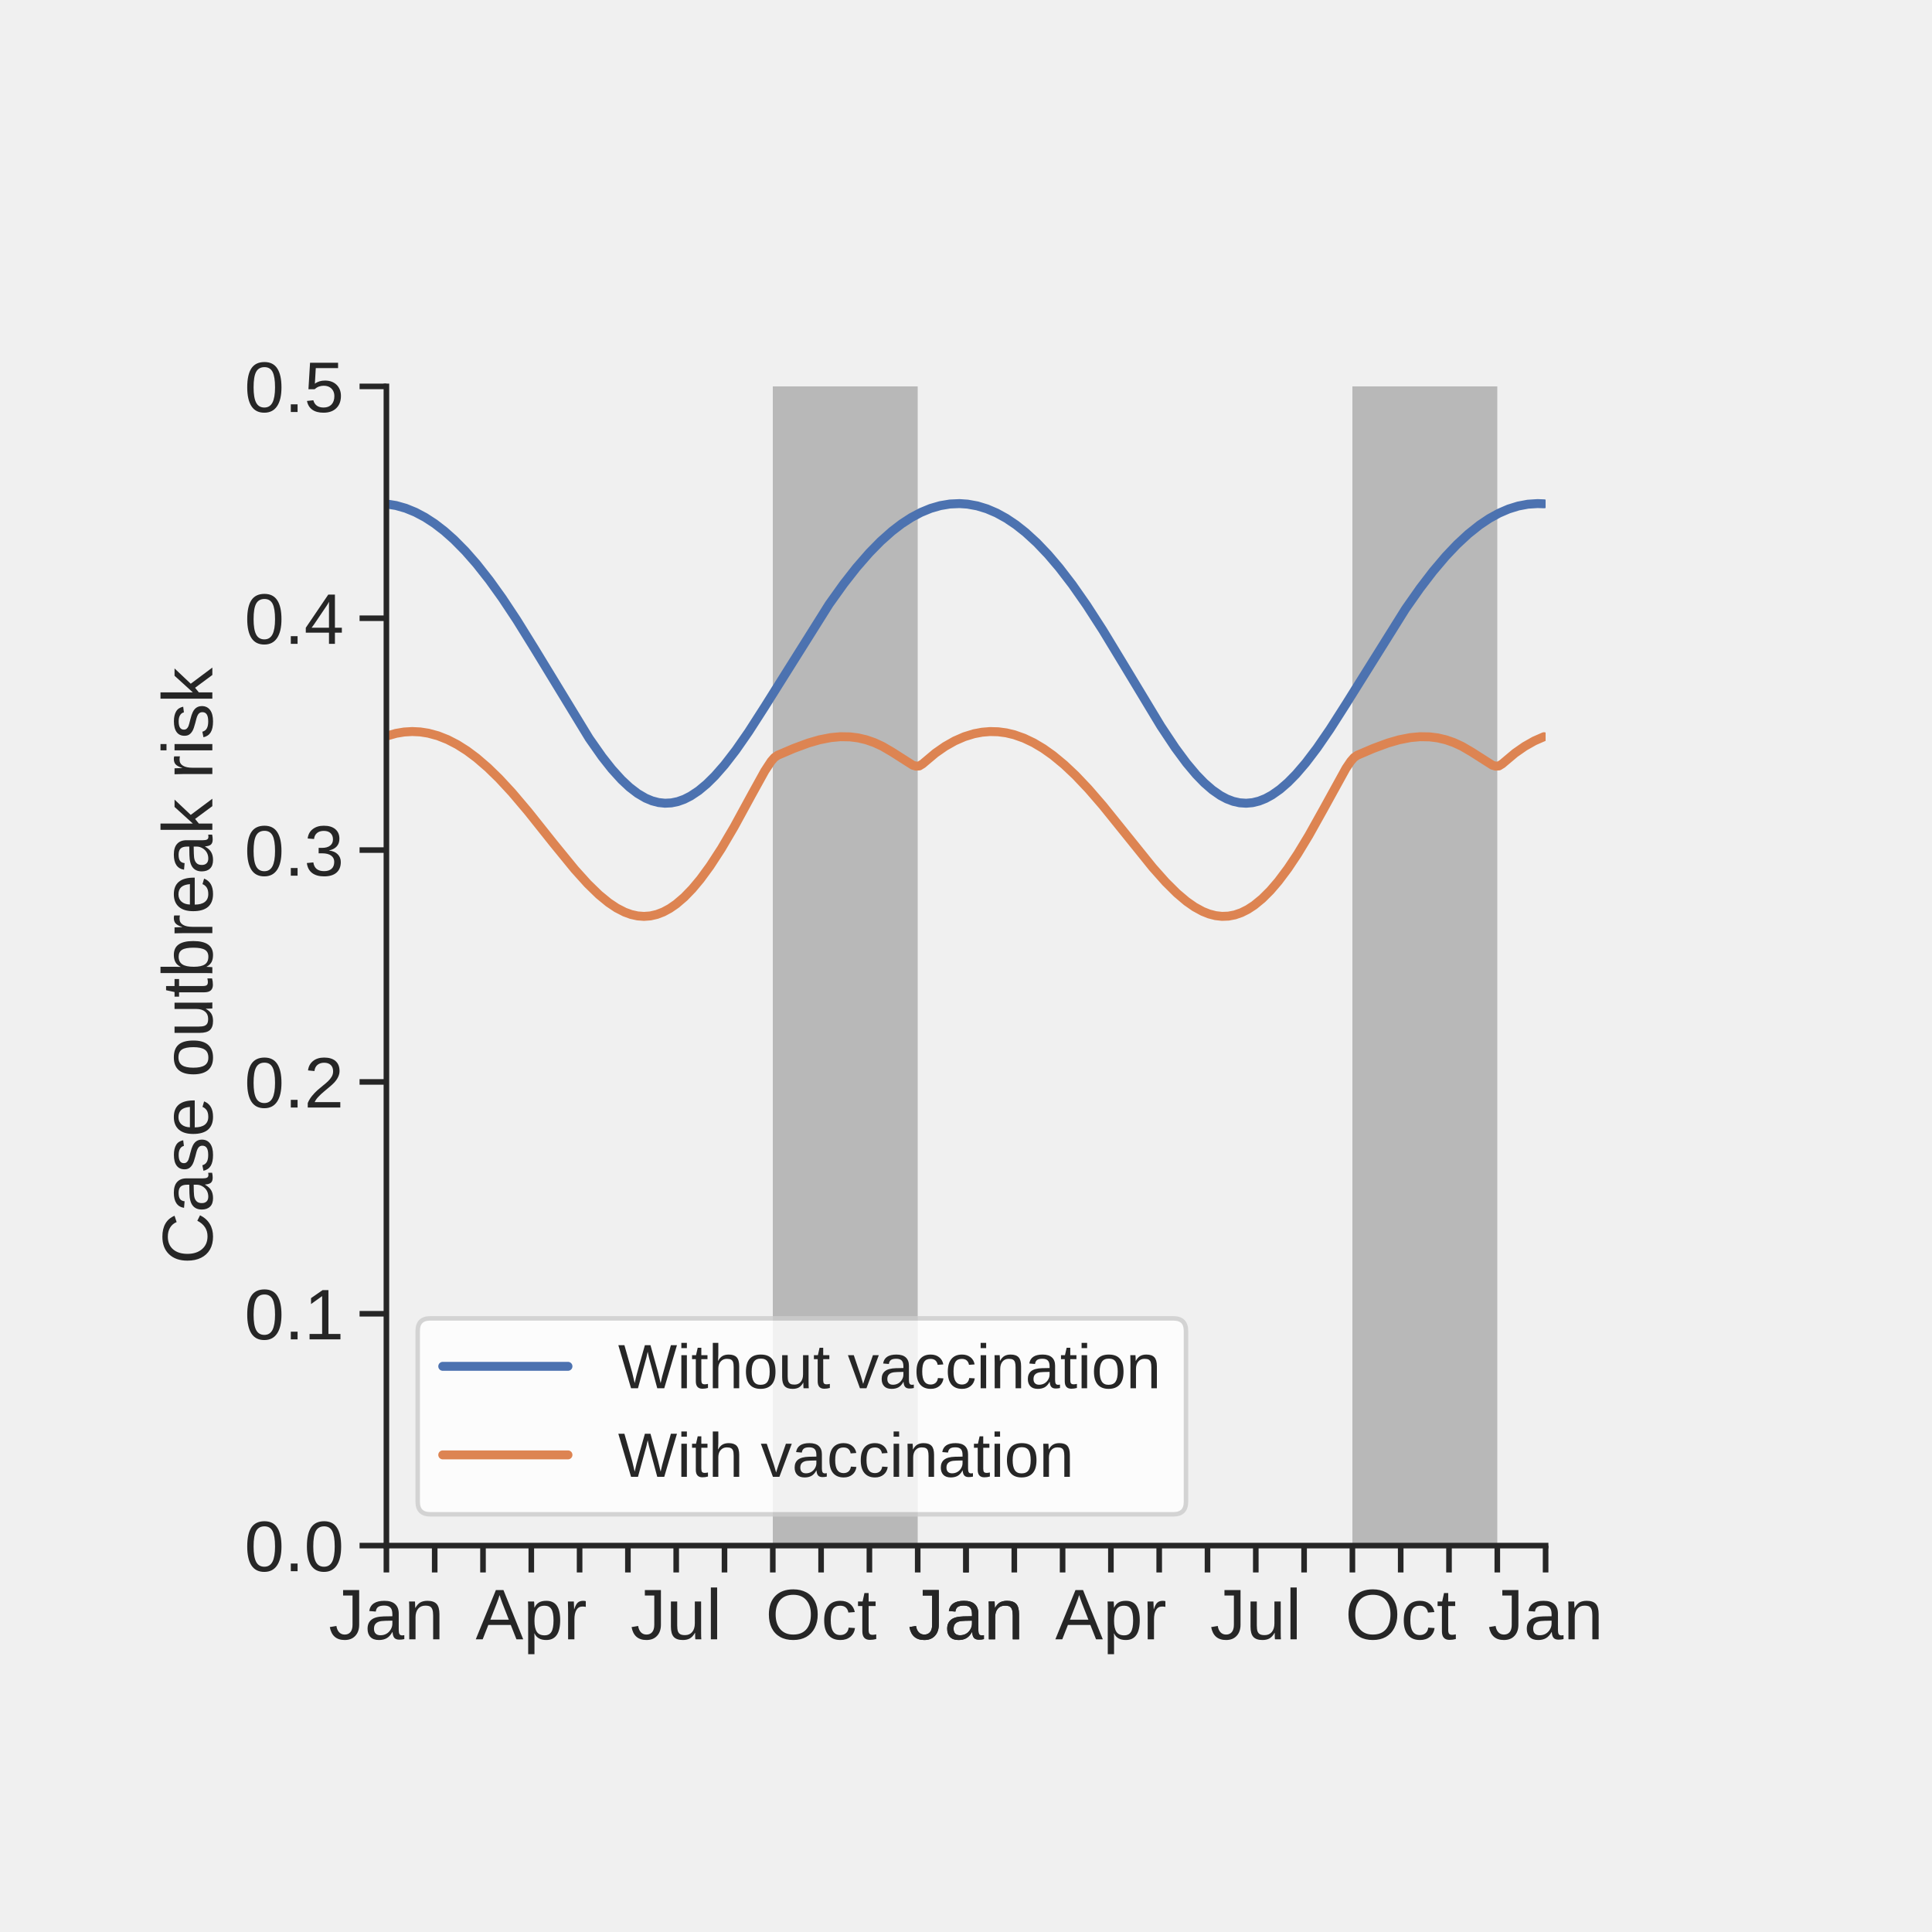
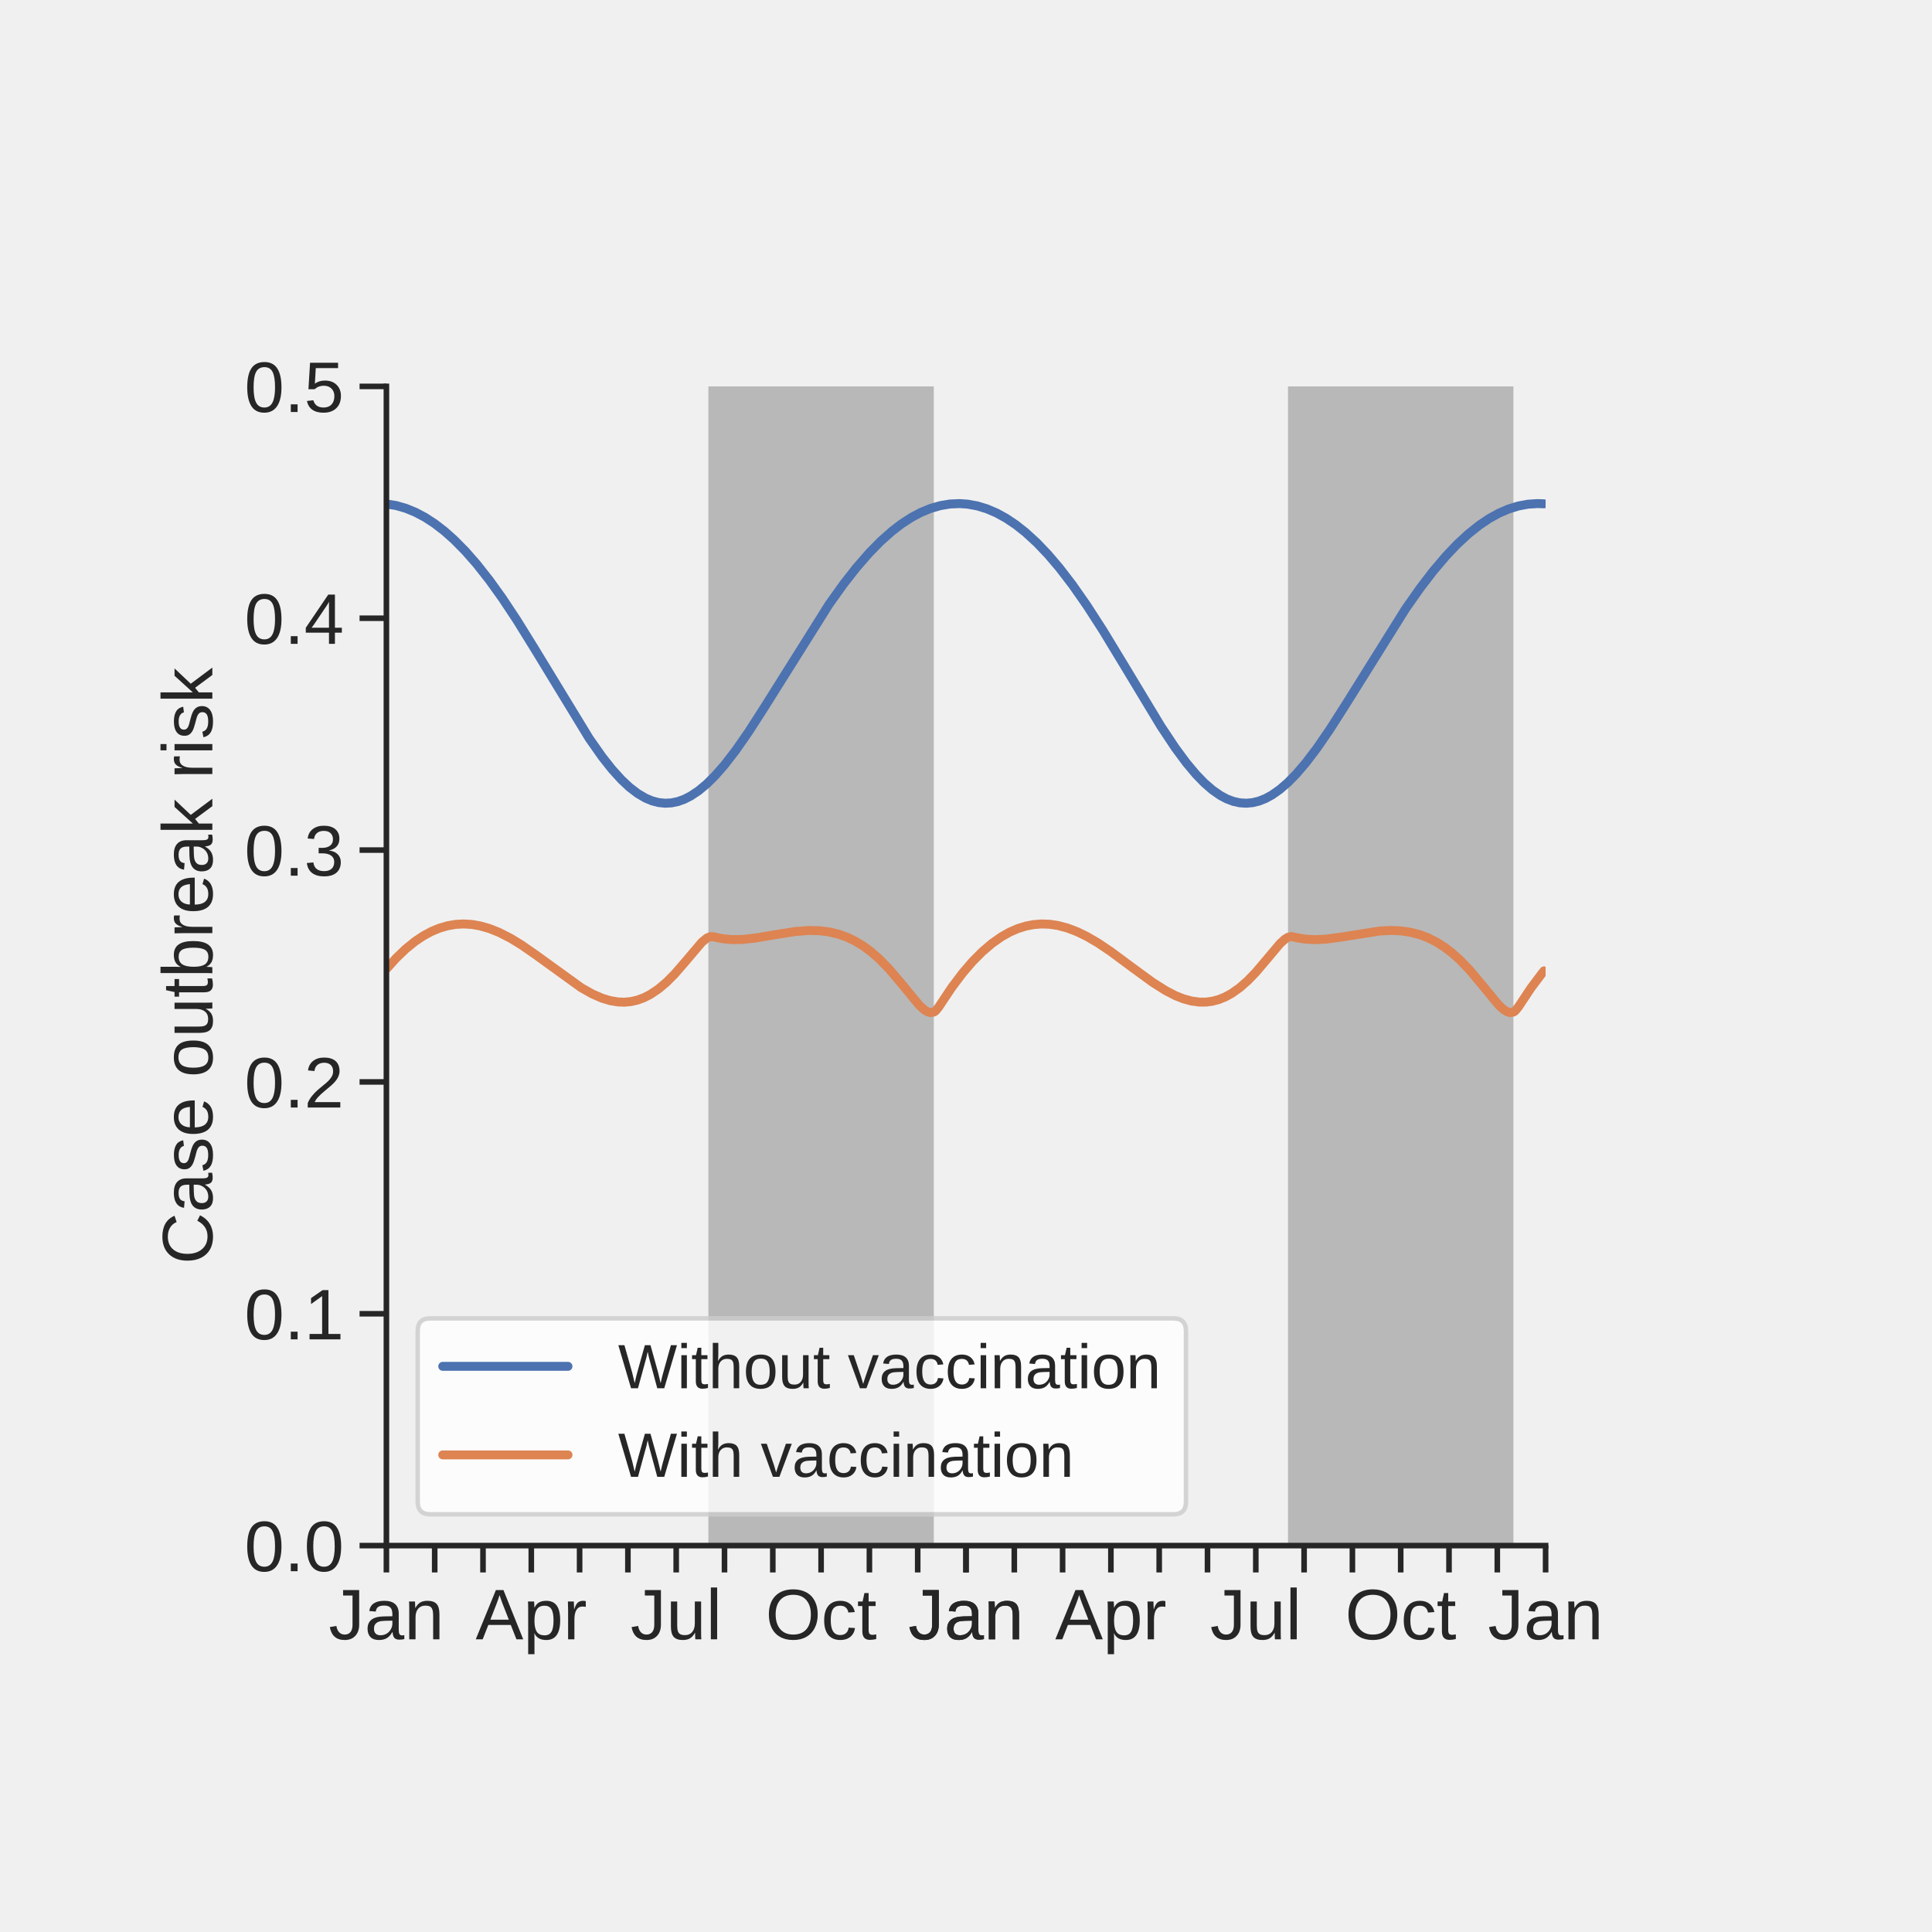
<svg xmlns="http://www.w3.org/2000/svg" xmlns:xlink="http://www.w3.org/1999/xlink" width="432pt" height="432pt" viewBox="0 0 432 432" version="1.1">
  <defs>
    <style type="text/css">*{stroke-linejoin: round; stroke-linecap: butt}</style>
  </defs>
  <g id="figure_1">
    <g id="patch_1">
      <path d="M 0 432  L 432 432  L 432 0  L 0 0  L 0 432  z " style="fill: none" />
    </g>
    <g id="axes_1">
      <g id="patch_2">
        <path d="M 86.4 345.6  L 345.6 345.6  L 345.6 86.4  L 86.4 86.4  L 86.4 345.6  z " style="fill: none" />
      </g>
      <g id="matplotlib.axis_1">
        <g id="xtick_1">
          <g id="line2d_1">
            <defs>
-               <path id="m9ab59acb07" d="M 0 0  L 0 6  " style="stroke: #262626; stroke-width: 1.25" />
+               <path id="ma17d8e1b5a" d="M 0 0  L 0 6  " style="stroke: #262626; stroke-width: 1.25" />
            </defs>
            <g>
-               <use xlink:href="#m9ab59acb07" x="86.4" y="345.6" style="fill: #262626; stroke: #262626; stroke-width: 1.25" />
+               <use xlink:href="#ma17d8e1b5a" x="86.4" y="345.6" style="fill: #262626; stroke: #262626; stroke-width: 1.25" />
            </g>
          </g>
          <g id="text_1">
            <text style="fill: #262626; font: 16px 'Arial', 'DejaVu Sans', 'Liberation Sans', 'Bitstream Vera Sans', sans-serif; text-anchor: middle" x="86.4" y="366.553" transform="rotate(-0 86.4 366.5525)">Jan</text>
          </g>
        </g>
        <g id="xtick_2">
          <g id="line2d_2">
            <g>
-               <use xlink:href="#m9ab59acb07" x="97.2" y="345.6" style="fill: #262626; stroke: #262626; stroke-width: 1.25" />
+               <use xlink:href="#ma17d8e1b5a" x="97.2" y="345.6" style="fill: #262626; stroke: #262626; stroke-width: 1.25" />
            </g>
          </g>
        </g>
        <g id="xtick_3">
          <g id="line2d_3">
            <g>
-               <use xlink:href="#m9ab59acb07" x="108" y="345.6" style="fill: #262626; stroke: #262626; stroke-width: 1.25" />
+               <use xlink:href="#ma17d8e1b5a" x="108" y="345.6" style="fill: #262626; stroke: #262626; stroke-width: 1.25" />
            </g>
          </g>
        </g>
        <g id="xtick_4">
          <g id="line2d_4">
            <g>
-               <use xlink:href="#m9ab59acb07" x="118.8" y="345.6" style="fill: #262626; stroke: #262626; stroke-width: 1.25" />
+               <use xlink:href="#ma17d8e1b5a" x="118.8" y="345.6" style="fill: #262626; stroke: #262626; stroke-width: 1.25" />
            </g>
          </g>
          <g id="text_2">
            <text style="fill: #262626; font: 16px 'Arial', 'DejaVu Sans', 'Liberation Sans', 'Bitstream Vera Sans', sans-serif; text-anchor: middle" x="118.8" y="366.553" transform="rotate(-0 118.8 366.5525)">Apr</text>
          </g>
        </g>
        <g id="xtick_5">
          <g id="line2d_5">
            <g>
-               <use xlink:href="#m9ab59acb07" x="129.6" y="345.6" style="fill: #262626; stroke: #262626; stroke-width: 1.25" />
+               <use xlink:href="#ma17d8e1b5a" x="129.6" y="345.6" style="fill: #262626; stroke: #262626; stroke-width: 1.25" />
            </g>
          </g>
        </g>
        <g id="xtick_6">
          <g id="line2d_6">
            <g>
-               <use xlink:href="#m9ab59acb07" x="140.4" y="345.6" style="fill: #262626; stroke: #262626; stroke-width: 1.25" />
+               <use xlink:href="#ma17d8e1b5a" x="140.4" y="345.6" style="fill: #262626; stroke: #262626; stroke-width: 1.25" />
            </g>
          </g>
        </g>
        <g id="xtick_7">
          <g id="line2d_7">
            <g>
-               <use xlink:href="#m9ab59acb07" x="151.2" y="345.6" style="fill: #262626; stroke: #262626; stroke-width: 1.25" />
+               <use xlink:href="#ma17d8e1b5a" x="151.2" y="345.6" style="fill: #262626; stroke: #262626; stroke-width: 1.25" />
            </g>
          </g>
          <g id="text_3">
            <text style="fill: #262626; font: 16px 'Arial', 'DejaVu Sans', 'Liberation Sans', 'Bitstream Vera Sans', sans-serif; text-anchor: middle" x="151.2" y="366.553" transform="rotate(-0 151.2 366.5525)">Jul</text>
          </g>
        </g>
        <g id="xtick_8">
          <g id="line2d_8">
            <g>
-               <use xlink:href="#m9ab59acb07" x="162" y="345.6" style="fill: #262626; stroke: #262626; stroke-width: 1.25" />
+               <use xlink:href="#ma17d8e1b5a" x="162" y="345.6" style="fill: #262626; stroke: #262626; stroke-width: 1.25" />
            </g>
          </g>
        </g>
        <g id="xtick_9">
          <g id="line2d_9">
            <g>
-               <use xlink:href="#m9ab59acb07" x="172.8" y="345.6" style="fill: #262626; stroke: #262626; stroke-width: 1.25" />
+               <use xlink:href="#ma17d8e1b5a" x="172.8" y="345.6" style="fill: #262626; stroke: #262626; stroke-width: 1.25" />
            </g>
          </g>
        </g>
        <g id="xtick_10">
          <g id="line2d_10">
            <g>
-               <use xlink:href="#m9ab59acb07" x="183.6" y="345.6" style="fill: #262626; stroke: #262626; stroke-width: 1.25" />
+               <use xlink:href="#ma17d8e1b5a" x="183.6" y="345.6" style="fill: #262626; stroke: #262626; stroke-width: 1.25" />
            </g>
          </g>
          <g id="text_4">
            <text style="fill: #262626; font: 16px 'Arial', 'DejaVu Sans', 'Liberation Sans', 'Bitstream Vera Sans', sans-serif; text-anchor: middle" x="183.6" y="366.553" transform="rotate(-0 183.6 366.5525)">Oct</text>
          </g>
        </g>
        <g id="xtick_11">
          <g id="line2d_11">
            <g>
-               <use xlink:href="#m9ab59acb07" x="194.4" y="345.6" style="fill: #262626; stroke: #262626; stroke-width: 1.25" />
+               <use xlink:href="#ma17d8e1b5a" x="194.4" y="345.6" style="fill: #262626; stroke: #262626; stroke-width: 1.25" />
            </g>
          </g>
        </g>
        <g id="xtick_12">
          <g id="line2d_12">
            <g>
-               <use xlink:href="#m9ab59acb07" x="205.2" y="345.6" style="fill: #262626; stroke: #262626; stroke-width: 1.25" />
+               <use xlink:href="#ma17d8e1b5a" x="205.2" y="345.6" style="fill: #262626; stroke: #262626; stroke-width: 1.25" />
            </g>
          </g>
        </g>
        <g id="xtick_13">
          <g id="line2d_13">
            <g>
-               <use xlink:href="#m9ab59acb07" x="216" y="345.6" style="fill: #262626; stroke: #262626; stroke-width: 1.25" />
+               <use xlink:href="#ma17d8e1b5a" x="216" y="345.6" style="fill: #262626; stroke: #262626; stroke-width: 1.25" />
            </g>
          </g>
          <g id="text_5">
            <text style="fill: #262626; font: 16px 'Arial', 'DejaVu Sans', 'Liberation Sans', 'Bitstream Vera Sans', sans-serif; text-anchor: middle" x="216" y="366.553" transform="rotate(-0 216 366.5525)">Jan</text>
          </g>
        </g>
        <g id="xtick_14">
          <g id="line2d_14">
            <g>
-               <use xlink:href="#m9ab59acb07" x="216" y="345.6" style="fill: #262626; stroke: #262626; stroke-width: 1.25" />
+               <use xlink:href="#ma17d8e1b5a" x="216" y="345.6" style="fill: #262626; stroke: #262626; stroke-width: 1.25" />
            </g>
          </g>
          <g id="text_6">
            <text style="fill: #262626; font: 16px 'Arial', 'DejaVu Sans', 'Liberation Sans', 'Bitstream Vera Sans', sans-serif; text-anchor: middle" x="216" y="366.553" transform="rotate(-0 216 366.5525)">Jan</text>
          </g>
        </g>
        <g id="xtick_15">
          <g id="line2d_15">
            <g>
-               <use xlink:href="#m9ab59acb07" x="226.8" y="345.6" style="fill: #262626; stroke: #262626; stroke-width: 1.25" />
+               <use xlink:href="#ma17d8e1b5a" x="226.8" y="345.6" style="fill: #262626; stroke: #262626; stroke-width: 1.25" />
            </g>
          </g>
        </g>
        <g id="xtick_16">
          <g id="line2d_16">
            <g>
-               <use xlink:href="#m9ab59acb07" x="237.6" y="345.6" style="fill: #262626; stroke: #262626; stroke-width: 1.25" />
+               <use xlink:href="#ma17d8e1b5a" x="237.6" y="345.6" style="fill: #262626; stroke: #262626; stroke-width: 1.25" />
            </g>
          </g>
        </g>
        <g id="xtick_17">
          <g id="line2d_17">
            <g>
-               <use xlink:href="#m9ab59acb07" x="248.4" y="345.6" style="fill: #262626; stroke: #262626; stroke-width: 1.25" />
+               <use xlink:href="#ma17d8e1b5a" x="248.4" y="345.6" style="fill: #262626; stroke: #262626; stroke-width: 1.25" />
            </g>
          </g>
          <g id="text_7">
            <text style="fill: #262626; font: 16px 'Arial', 'DejaVu Sans', 'Liberation Sans', 'Bitstream Vera Sans', sans-serif; text-anchor: middle" x="248.4" y="366.553" transform="rotate(-0 248.4 366.5525)">Apr</text>
          </g>
        </g>
        <g id="xtick_18">
          <g id="line2d_18">
            <g>
-               <use xlink:href="#m9ab59acb07" x="259.2" y="345.6" style="fill: #262626; stroke: #262626; stroke-width: 1.25" />
+               <use xlink:href="#ma17d8e1b5a" x="259.2" y="345.6" style="fill: #262626; stroke: #262626; stroke-width: 1.25" />
            </g>
          </g>
        </g>
        <g id="xtick_19">
          <g id="line2d_19">
            <g>
-               <use xlink:href="#m9ab59acb07" x="270" y="345.6" style="fill: #262626; stroke: #262626; stroke-width: 1.25" />
+               <use xlink:href="#ma17d8e1b5a" x="270" y="345.6" style="fill: #262626; stroke: #262626; stroke-width: 1.25" />
            </g>
          </g>
        </g>
        <g id="xtick_20">
          <g id="line2d_20">
            <g>
-               <use xlink:href="#m9ab59acb07" x="280.8" y="345.6" style="fill: #262626; stroke: #262626; stroke-width: 1.25" />
+               <use xlink:href="#ma17d8e1b5a" x="280.8" y="345.6" style="fill: #262626; stroke: #262626; stroke-width: 1.25" />
            </g>
          </g>
          <g id="text_8">
            <text style="fill: #262626; font: 16px 'Arial', 'DejaVu Sans', 'Liberation Sans', 'Bitstream Vera Sans', sans-serif; text-anchor: middle" x="280.8" y="366.553" transform="rotate(-0 280.8 366.5525)">Jul</text>
          </g>
        </g>
        <g id="xtick_21">
          <g id="line2d_21">
            <g>
-               <use xlink:href="#m9ab59acb07" x="291.6" y="345.6" style="fill: #262626; stroke: #262626; stroke-width: 1.25" />
+               <use xlink:href="#ma17d8e1b5a" x="291.6" y="345.6" style="fill: #262626; stroke: #262626; stroke-width: 1.25" />
            </g>
          </g>
        </g>
        <g id="xtick_22">
          <g id="line2d_22">
            <g>
-               <use xlink:href="#m9ab59acb07" x="302.4" y="345.6" style="fill: #262626; stroke: #262626; stroke-width: 1.25" />
+               <use xlink:href="#ma17d8e1b5a" x="302.4" y="345.6" style="fill: #262626; stroke: #262626; stroke-width: 1.25" />
            </g>
          </g>
        </g>
        <g id="xtick_23">
          <g id="line2d_23">
            <g>
-               <use xlink:href="#m9ab59acb07" x="313.2" y="345.6" style="fill: #262626; stroke: #262626; stroke-width: 1.25" />
+               <use xlink:href="#ma17d8e1b5a" x="313.2" y="345.6" style="fill: #262626; stroke: #262626; stroke-width: 1.25" />
            </g>
          </g>
          <g id="text_9">
            <text style="fill: #262626; font: 16px 'Arial', 'DejaVu Sans', 'Liberation Sans', 'Bitstream Vera Sans', sans-serif; text-anchor: middle" x="313.2" y="366.553" transform="rotate(-0 313.2 366.5525)">Oct</text>
          </g>
        </g>
        <g id="xtick_24">
          <g id="line2d_24">
            <g>
-               <use xlink:href="#m9ab59acb07" x="324" y="345.6" style="fill: #262626; stroke: #262626; stroke-width: 1.25" />
+               <use xlink:href="#ma17d8e1b5a" x="324" y="345.6" style="fill: #262626; stroke: #262626; stroke-width: 1.25" />
            </g>
          </g>
        </g>
        <g id="xtick_25">
          <g id="line2d_25">
            <g>
-               <use xlink:href="#m9ab59acb07" x="334.8" y="345.6" style="fill: #262626; stroke: #262626; stroke-width: 1.25" />
+               <use xlink:href="#ma17d8e1b5a" x="334.8" y="345.6" style="fill: #262626; stroke: #262626; stroke-width: 1.25" />
            </g>
          </g>
        </g>
        <g id="xtick_26">
          <g id="line2d_26">
            <g>
-               <use xlink:href="#m9ab59acb07" x="345.6" y="345.6" style="fill: #262626; stroke: #262626; stroke-width: 1.25" />
+               <use xlink:href="#ma17d8e1b5a" x="345.6" y="345.6" style="fill: #262626; stroke: #262626; stroke-width: 1.25" />
            </g>
          </g>
          <g id="text_10">
            <text style="fill: #262626; font: 16px 'Arial', 'DejaVu Sans', 'Liberation Sans', 'Bitstream Vera Sans', sans-serif; text-anchor: middle" x="345.6" y="366.553" transform="rotate(-0 345.6 366.5525)">Jan</text>
          </g>
        </g>
        <g id="text_11">
          <text style="fill: #262626; font: 16px 'Arial', 'DejaVu Sans', 'Liberation Sans', 'Bitstream Vera Sans', sans-serif; text-anchor: middle" x="216" y="385.185" transform="rotate(-0 216 385.185)"> </text>
        </g>
      </g>
      <g id="matplotlib.axis_2">
        <g id="ytick_1">
          <g id="line2d_27">
            <defs>
-               <path id="m6a3a3af0d2" d="M 0 0  L -6 0  " style="stroke: #262626; stroke-width: 1.25" />
+               <path id="m026aedc516" d="M 0 0  L -6 0  " style="stroke: #262626; stroke-width: 1.25" />
            </defs>
            <g>
-               <use xlink:href="#m6a3a3af0d2" x="86.4" y="345.6" style="fill: #262626; stroke: #262626; stroke-width: 1.25" />
+               <use xlink:href="#m026aedc516" x="86.4" y="345.6" style="fill: #262626; stroke: #262626; stroke-width: 1.25" />
            </g>
          </g>
          <g id="text_12">
            <text style="fill: #262626; font: 16px 'Arial', 'DejaVu Sans', 'Liberation Sans', 'Bitstream Vera Sans', sans-serif; text-anchor: end" x="76.9" y="351.326" transform="rotate(-0 76.9 351.3263)">0.0</text>
          </g>
        </g>
        <g id="ytick_2">
          <g id="line2d_28">
            <g>
-               <use xlink:href="#m6a3a3af0d2" x="86.4" y="293.76" style="fill: #262626; stroke: #262626; stroke-width: 1.25" />
+               <use xlink:href="#m026aedc516" x="86.4" y="293.76" style="fill: #262626; stroke: #262626; stroke-width: 1.25" />
            </g>
          </g>
          <g id="text_13">
            <text style="fill: #262626; font: 16px 'Arial', 'DejaVu Sans', 'Liberation Sans', 'Bitstream Vera Sans', sans-serif; text-anchor: end" x="76.9" y="299.486" transform="rotate(-0 76.9 299.4862)">0.1</text>
          </g>
        </g>
        <g id="ytick_3">
          <g id="line2d_29">
            <g>
-               <use xlink:href="#m6a3a3af0d2" x="86.4" y="241.92" style="fill: #262626; stroke: #262626; stroke-width: 1.25" />
+               <use xlink:href="#m026aedc516" x="86.4" y="241.92" style="fill: #262626; stroke: #262626; stroke-width: 1.25" />
            </g>
          </g>
          <g id="text_14">
            <text style="fill: #262626; font: 16px 'Arial', 'DejaVu Sans', 'Liberation Sans', 'Bitstream Vera Sans', sans-serif; text-anchor: end" x="76.9" y="247.646" transform="rotate(-0 76.9 247.6463)">0.2</text>
          </g>
        </g>
        <g id="ytick_4">
          <g id="line2d_30">
            <g>
-               <use xlink:href="#m6a3a3af0d2" x="86.4" y="190.08" style="fill: #262626; stroke: #262626; stroke-width: 1.25" />
+               <use xlink:href="#m026aedc516" x="86.4" y="190.08" style="fill: #262626; stroke: #262626; stroke-width: 1.25" />
            </g>
          </g>
          <g id="text_15">
            <text style="fill: #262626; font: 16px 'Arial', 'DejaVu Sans', 'Liberation Sans', 'Bitstream Vera Sans', sans-serif; text-anchor: end" x="76.9" y="195.806" transform="rotate(-0 76.9 195.8063)">0.3</text>
          </g>
        </g>
        <g id="ytick_5">
          <g id="line2d_31">
            <g>
-               <use xlink:href="#m6a3a3af0d2" x="86.4" y="138.24" style="fill: #262626; stroke: #262626; stroke-width: 1.25" />
+               <use xlink:href="#m026aedc516" x="86.4" y="138.24" style="fill: #262626; stroke: #262626; stroke-width: 1.25" />
            </g>
          </g>
          <g id="text_16">
            <text style="fill: #262626; font: 16px 'Arial', 'DejaVu Sans', 'Liberation Sans', 'Bitstream Vera Sans', sans-serif; text-anchor: end" x="76.9" y="143.966" transform="rotate(-0 76.9 143.9663)">0.4</text>
          </g>
        </g>
        <g id="ytick_6">
          <g id="line2d_32">
            <g>
-               <use xlink:href="#m6a3a3af0d2" x="86.4" y="86.4" style="fill: #262626; stroke: #262626; stroke-width: 1.25" />
+               <use xlink:href="#m026aedc516" x="86.4" y="86.4" style="fill: #262626; stroke: #262626; stroke-width: 1.25" />
            </g>
          </g>
          <g id="text_17">
            <text style="fill: #262626; font: 16px 'Arial', 'DejaVu Sans', 'Liberation Sans', 'Bitstream Vera Sans', sans-serif; text-anchor: end" x="76.9" y="92.126" transform="rotate(-0 76.9 92.12625)">0.5</text>
          </g>
        </g>
        <g id="text_18">
          <text style="fill: #262626; font: 16px 'Arial', 'DejaVu Sans', 'Liberation Sans', 'Bitstream Vera Sans', sans-serif; text-anchor: middle" x="47.48" y="216" transform="rotate(-90 47.48 216)">Case outbreak risk</text>
        </g>
      </g>
      <g id="PolyCollection_1">
        <defs>
-           <path id="ma3eba15ab6" d="M 205.2 -86.4  L 172.8 -86.4  L 172.8 -345.6  L 205.2 -345.6  L 205.2 -345.6  L 205.2 -86.4  z " />
+           <path id="m0c3c8723b6" d="M 208.8 -86.4  L 158.4 -86.4  L 158.4 -345.6  L 208.8 -345.6  L 208.8 -345.6  L 208.8 -86.4  z " />
        </defs>
-         <g clip-path="url(#p07a10c3f4f)">
-           <use xlink:href="#ma3eba15ab6" x="0" y="432" style="fill: #808080; fill-opacity: 0.5" />
+         <g clip-path="url(#pbe098a0941)">
+           <use xlink:href="#m0c3c8723b6" x="0" y="432" style="fill: #808080; fill-opacity: 0.5" />
        </g>
      </g>
      <g id="PolyCollection_2">
        <defs>
-           <path id="m160ce6a5ff" d="M 334.8 -86.4  L 302.4 -86.4  L 302.4 -345.6  L 334.8 -345.6  L 334.8 -345.6  L 334.8 -86.4  z " />
+           <path id="m7aa6eaefc9" d="M 338.4 -86.4  L 288 -86.4  L 288 -345.6  L 338.4 -345.6  L 338.4 -345.6  L 338.4 -86.4  z " />
        </defs>
-         <g clip-path="url(#p07a10c3f4f)">
-           <use xlink:href="#m160ce6a5ff" x="0" y="432" style="fill: #808080; fill-opacity: 0.5" />
+         <g clip-path="url(#pbe098a0941)">
+           <use xlink:href="#m7aa6eaefc9" x="0" y="432" style="fill: #808080; fill-opacity: 0.5" />
        </g>
      </g>
      <g id="line2d_33">
-         <path d="M 86.4 112.687  L 88.56 113.036  L 90.72 113.651  L 92.88 114.533  L 95.04 115.678  L 97.2 117.085  L 99.36 118.751  L 101.52 120.669  L 104.04 123.219  L 106.56 126.091  L 109.44 129.744  L 112.32 133.758  L 115.56 138.648  L 119.52 145.034  L 131.76 165.124  L 134.64 169.223  L 136.8 171.961  L 138.96 174.347  L 140.76 176.032  L 142.56 177.412  L 144.36 178.469  L 145.8 179.07  L 147.24 179.449  L 148.68 179.602  L 150.12 179.529  L 151.56 179.232  L 153 178.715  L 154.44 177.985  L 156.24 176.784  L 158.04 175.282  L 159.84 173.502  L 162 171.039  L 164.52 167.775  L 167.4 163.636  L 171 158.032  L 185.4 135.1  L 188.64 130.572  L 191.52 126.897  L 194.4 123.593  L 196.92 121.029  L 199.44 118.787  L 201.6 117.13  L 203.76 115.725  L 205.92 114.577  L 208.08 113.687  L 210.24 113.061  L 212.4 112.699  L 214.56 112.603  L 216.36 112.727  L 218.52 113.12  L 220.68 113.78  L 222.84 114.705  L 225 115.895  L 227.16 117.345  L 229.32 119.053  L 231.84 121.364  L 234.36 124.007  L 236.88 126.968  L 239.76 130.715  L 243 135.348  L 246.6 140.926  L 251.28 148.64  L 259.56 162.357  L 262.8 167.231  L 265.32 170.633  L 267.48 173.201  L 269.28 175.056  L 271.08 176.621  L 272.88 177.875  L 274.32 178.64  L 275.76 179.186  L 277.2 179.508  L 278.64 179.605  L 280.08 179.476  L 281.52 179.124  L 282.96 178.553  L 284.4 177.77  L 286.2 176.507  L 288 174.947  L 289.8 173.115  L 291.96 170.596  L 294.48 167.279  L 297.36 163.093  L 300.96 157.454  L 314.28 136.156  L 317.52 131.544  L 320.4 127.783  L 323.28 124.382  L 325.8 121.729  L 328.32 119.394  L 330.84 117.389  L 333 115.942  L 335.16 114.75  L 337.32 113.817  L 339.48 113.147  L 341.64 112.741  L 343.8 112.601  L 345.24 112.655  L 345.24 112.655  " clip-path="url(#p07a10c3f4f)" style="fill: none; stroke: #4c72b0; stroke-width: 2; stroke-linecap: round" />
+         <path d="M 86.4 112.687  L 88.56 113.036  L 90.72 113.651  L 92.88 114.533  L 95.04 115.678  L 97.2 117.085  L 99.36 118.751  L 101.52 120.669  L 104.04 123.219  L 106.56 126.091  L 109.44 129.744  L 112.32 133.758  L 115.56 138.648  L 119.52 145.034  L 131.76 165.124  L 134.64 169.223  L 136.8 171.961  L 138.96 174.347  L 140.76 176.032  L 142.56 177.412  L 144.36 178.469  L 145.8 179.07  L 147.24 179.449  L 148.68 179.602  L 150.12 179.529  L 151.56 179.232  L 153 178.715  L 154.44 177.985  L 156.24 176.784  L 158.04 175.282  L 159.84 173.502  L 162 171.039  L 164.52 167.775  L 167.4 163.636  L 171 158.032  L 185.4 135.1  L 188.64 130.572  L 191.52 126.897  L 194.4 123.593  L 196.92 121.029  L 199.44 118.787  L 201.6 117.13  L 203.76 115.725  L 205.92 114.577  L 208.08 113.687  L 210.24 113.061  L 212.4 112.699  L 214.56 112.603  L 216.36 112.727  L 218.52 113.12  L 220.68 113.78  L 222.84 114.705  L 225 115.895  L 227.16 117.345  L 229.32 119.053  L 231.84 121.364  L 234.36 124.007  L 236.88 126.968  L 239.76 130.715  L 243 135.348  L 246.6 140.926  L 251.28 148.64  L 259.56 162.357  L 262.8 167.231  L 265.32 170.633  L 267.48 173.201  L 269.28 175.056  L 271.08 176.621  L 272.88 177.875  L 274.32 178.64  L 275.76 179.186  L 277.2 179.508  L 278.64 179.605  L 280.08 179.476  L 281.52 179.124  L 282.96 178.553  L 284.4 177.77  L 286.2 176.507  L 288 174.947  L 289.8 173.115  L 291.96 170.596  L 294.48 167.279  L 297.36 163.093  L 300.96 157.454  L 314.28 136.156  L 317.52 131.544  L 320.4 127.783  L 323.28 124.382  L 325.8 121.729  L 328.32 119.394  L 330.84 117.389  L 333 115.942  L 335.16 114.75  L 337.32 113.817  L 339.48 113.147  L 341.64 112.741  L 343.8 112.601  L 345.24 112.655  L 345.24 112.655  " clip-path="url(#pbe098a0941)" style="fill: none; stroke: #4c72b0; stroke-width: 2; stroke-linecap: round" />
      </g>
      <g id="line2d_34">
-         <path d="M 86.4 164.596  L 88.56 163.979  L 90.36 163.68  L 92.16 163.574  L 93.96 163.661  L 95.76 163.939  L 97.92 164.523  L 100.08 165.375  L 102.24 166.489  L 104.4 167.857  L 106.56 169.469  L 109.08 171.638  L 111.6 174.093  L 114.48 177.204  L 118.08 181.453  L 123.84 188.682  L 128.52 194.41  L 131.4 197.604  L 133.92 200.055  L 136.08 201.827  L 137.88 203.031  L 139.68 203.956  L 141.12 204.48  L 142.56 204.8  L 144 204.908  L 145.44 204.799  L 146.88 204.468  L 148.32 203.915  L 149.76 203.14  L 151.2 202.148  L 153 200.609  L 154.8 198.752  L 156.6 196.598  L 158.76 193.653  L 161.28 189.78  L 164.16 184.881  L 168.12 177.615  L 171 172.405  L 172.44 170.212  L 173.16 169.389  L 173.88 168.888  L 177.48 167.348  L 180.72 166.151  L 183.24 165.421  L 185.76 164.928  L 187.92 164.73  L 190.08 164.767  L 191.88 164.995  L 193.68 165.416  L 195.48 166.039  L 197.28 166.869  L 199.44 168.126  L 204.12 171.11  L 204.84 171.31  L 205.56 171.263  L 206.28 170.822  L 209.16 168.399  L 211.32 166.895  L 213.48 165.67  L 215.64 164.726  L 217.8 164.063  L 219.6 163.724  L 221.4 163.579  L 223.2 163.628  L 225 163.868  L 226.8 164.298  L 228.96 165.062  L 231.12 166.089  L 233.28 167.374  L 235.44 168.905  L 237.96 170.988  L 240.48 173.364  L 243.36 176.399  L 246.6 180.144  L 251.28 185.949  L 257.76 193.988  L 260.64 197.225  L 263.16 199.728  L 265.32 201.555  L 267.12 202.811  L 268.92 203.794  L 270.36 204.368  L 271.8 204.739  L 273.24 204.901  L 274.68 204.846  L 276.12 204.571  L 277.56 204.074  L 279 203.355  L 280.44 202.416  L 282.24 200.942  L 284.04 199.148  L 285.84 197.052  L 288 194.169  L 290.16 190.93  L 292.68 186.769  L 295.92 180.964  L 300.96 171.811  L 302.04 170.212  L 302.76 169.389  L 303.48 168.888  L 307.08 167.348  L 310.32 166.151  L 312.84 165.421  L 315.36 164.928  L 317.52 164.73  L 319.68 164.767  L 321.48 164.995  L 323.28 165.416  L 325.08 166.039  L 326.88 166.869  L 329.04 168.126  L 333.72 171.11  L 334.44 171.31  L 335.16 171.263  L 335.88 170.822  L 338.76 168.399  L 340.92 166.895  L 343.08 165.67  L 345.24 164.726  L 345.24 164.726  " clip-path="url(#p07a10c3f4f)" style="fill: none; stroke: #dd8452; stroke-width: 2; stroke-linecap: round" />
+         <path d="M 86.4 216.661  L 88.56 214.26  L 90.72 212.188  L 92.88 210.447  L 94.68 209.247  L 96.48 208.275  L 98.28 207.528  L 100.08 207.002  L 101.88 206.694  L 103.68 206.598  L 105.48 206.707  L 107.28 207.014  L 109.44 207.627  L 111.6 208.488  L 114.12 209.772  L 116.64 211.309  L 119.88 213.562  L 129.96 220.85  L 132.48 222.266  L 134.64 223.203  L 136.44 223.747  L 138.24 224.044  L 139.68 224.088  L 141.12 223.948  L 142.56 223.614  L 144 223.081  L 145.44 222.344  L 147.24 221.137  L 149.04 219.618  L 150.84 217.809  L 153 215.323  L 156.96 210.657  L 158.04 209.772  L 158.76 209.45  L 159.48 209.463  L 161.64 209.912  L 163.8 210.1  L 165.96 210.063  L 168.84 209.761  L 173.16 209.027  L 177.84 208.286  L 180.72 208.063  L 183.24 208.111  L 185.4 208.382  L 187.56 208.901  L 189.36 209.547  L 191.16 210.403  L 192.96 211.487  L 194.76 212.808  L 196.56 214.377  L 198.72 216.58  L 201.24 219.54  L 205.56 224.784  L 206.64 225.763  L 207.36 226.211  L 208.08 226.419  L 208.8 226.297  L 209.16 226.076  L 209.88 225.214  L 212.76 220.878  L 215.28 217.535  L 217.44 215.024  L 219.6 212.842  L 221.76 210.991  L 223.92 209.469  L 225.72 208.451  L 227.52 207.659  L 229.32 207.09  L 231.12 206.738  L 232.92 206.601  L 234.72 206.669  L 236.52 206.937  L 238.68 207.507  L 240.84 208.328  L 243 209.377  L 245.52 210.847  L 248.4 212.784  L 253.08 216.258  L 257.76 219.675  L 260.64 221.494  L 262.8 222.61  L 264.6 223.33  L 266.4 223.827  L 268.2 224.072  L 269.64 224.071  L 271.08 223.883  L 272.52 223.5  L 273.96 222.916  L 275.4 222.128  L 277.2 220.858  L 279 219.278  L 280.8 217.416  L 283.32 214.444  L 286.2 211.022  L 287.28 210.023  L 288 209.576  L 288.72 209.41  L 290.16 209.718  L 291.96 210.002  L 294.12 210.11  L 296.64 209.978  L 299.88 209.538  L 308.52 208.173  L 311.04 208.05  L 313.2 208.141  L 315.36 208.451  L 317.52 209.014  L 319.32 209.701  L 321.12 210.601  L 322.92 211.731  L 324.72 213.102  L 326.52 214.72  L 328.68 216.98  L 331.2 219.987  L 335.16 224.784  L 336.24 225.763  L 336.96 226.211  L 337.68 226.419  L 338.4 226.297  L 338.76 226.076  L 339.48 225.214  L 342.36 220.878  L 344.88 217.535  L 345.24 217.093  L 345.24 217.093  " clip-path="url(#pbe098a0941)" style="fill: none; stroke: #dd8452; stroke-width: 2; stroke-linecap: round" />
      </g>
      <g id="patch_3">
        <path d="M 86.4 345.6  L 86.4 86.4  " style="fill: none; stroke: #262626; stroke-width: 1.25; stroke-linejoin: miter; stroke-linecap: square" />
      </g>
      <g id="patch_4">
        <path d="M 86.4 345.6  L 345.6 345.6  " style="fill: none; stroke: #262626; stroke-width: 1.25; stroke-linejoin: miter; stroke-linecap: square" />
      </g>
      <g id="legend_1">
        <g id="patch_5">
          <path d="M 96.2 338.6  L 262.387 338.6  Q 265.187 338.6 265.187 335.8  L 265.187 297.593  Q 265.187 294.793 262.387 294.793  L 96.2 294.793  Q 93.4 294.793 93.4 297.593  L 93.4 335.8  Q 93.4 338.6 96.2 338.6  z " style="fill: #ffffff; opacity: 0.8; stroke: #cccccc; stroke-linejoin: miter" />
        </g>
        <g id="line2d_35">
          <path d="M 99 305.514  L 113 305.514  L 127 305.514  " style="fill: none; stroke: #4c72b0; stroke-width: 2; stroke-linecap: round" />
        </g>
        <g id="text_19">
          <text style="fill: #262626; font: 14px 'Arial', 'DejaVu Sans', 'Liberation Sans', 'Bitstream Vera Sans', sans-serif; text-anchor: start" x="138.2" y="310.414" transform="rotate(-0 138.2 310.4141)">Without vaccination</text>
        </g>
        <g id="line2d_36">
          <path d="M 99 325.317  L 113 325.317  L 127 325.317  " style="fill: none; stroke: #dd8452; stroke-width: 2; stroke-linecap: round" />
        </g>
        <g id="text_20">
          <text style="fill: #262626; font: 14px 'Arial', 'DejaVu Sans', 'Liberation Sans', 'Bitstream Vera Sans', sans-serif; text-anchor: start" x="138.2" y="330.217" transform="rotate(-0 138.2 330.2175)">With vaccination</text>
        </g>
      </g>
    </g>
  </g>
  <defs>
-     <clipPath id="p07a10c3f4f">
+     <clipPath id="pbe098a0941">
      <rect x="86.4" y="86.4" width="259.2" height="259.2" />
    </clipPath>
  </defs>
</svg>
